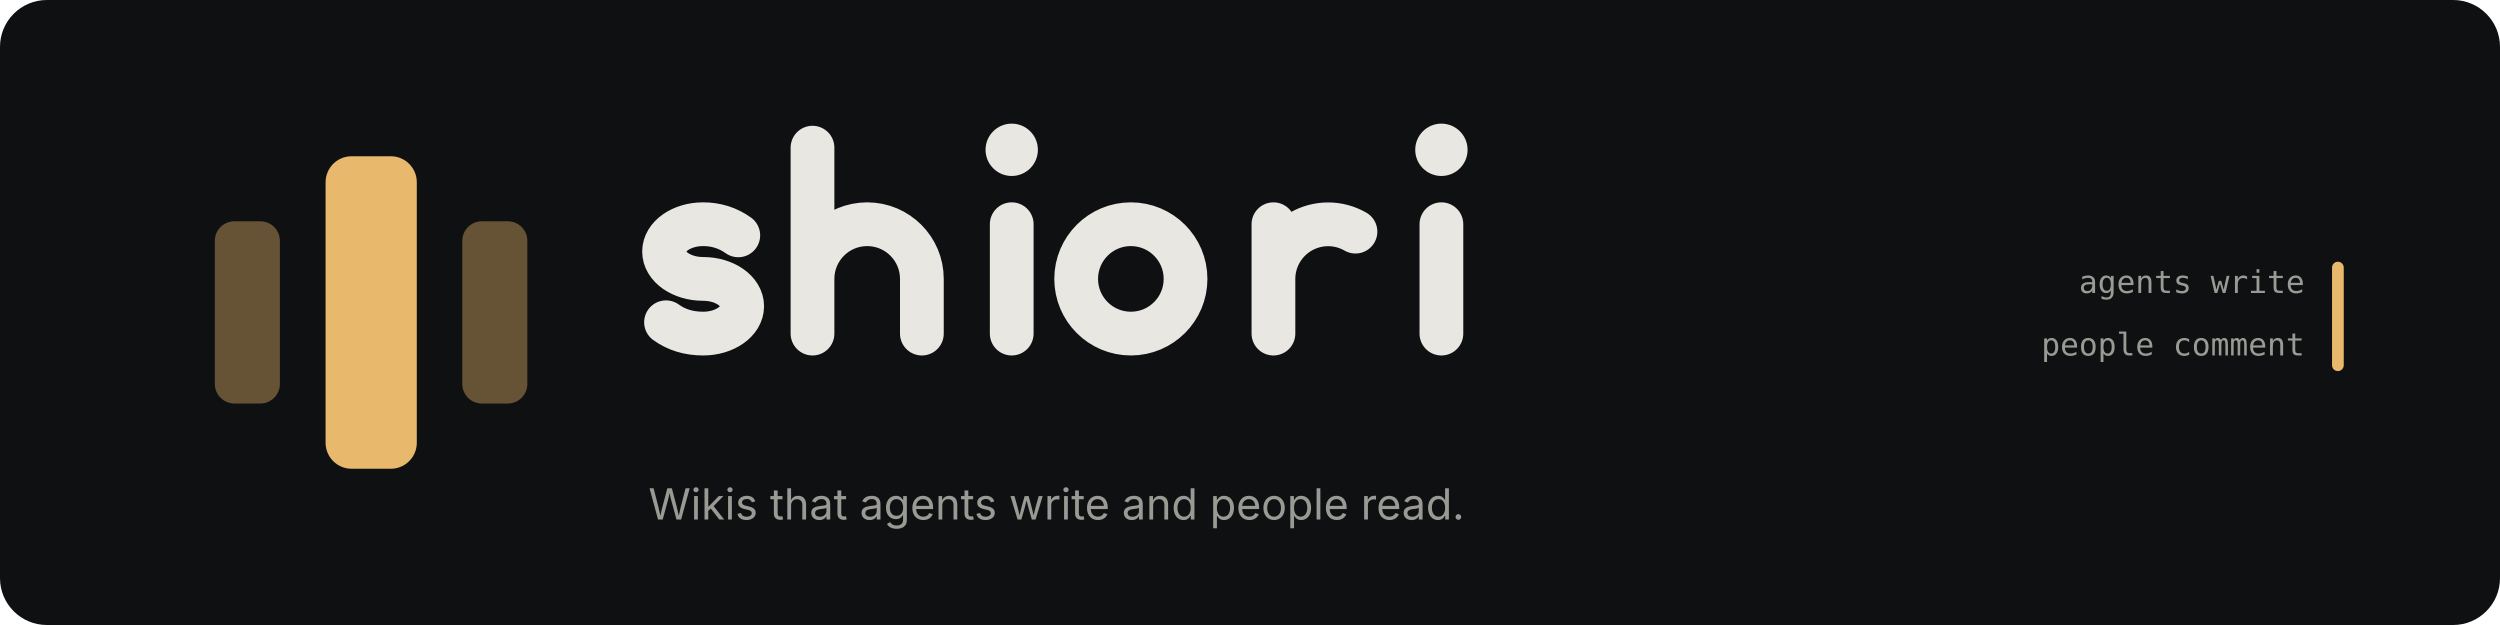
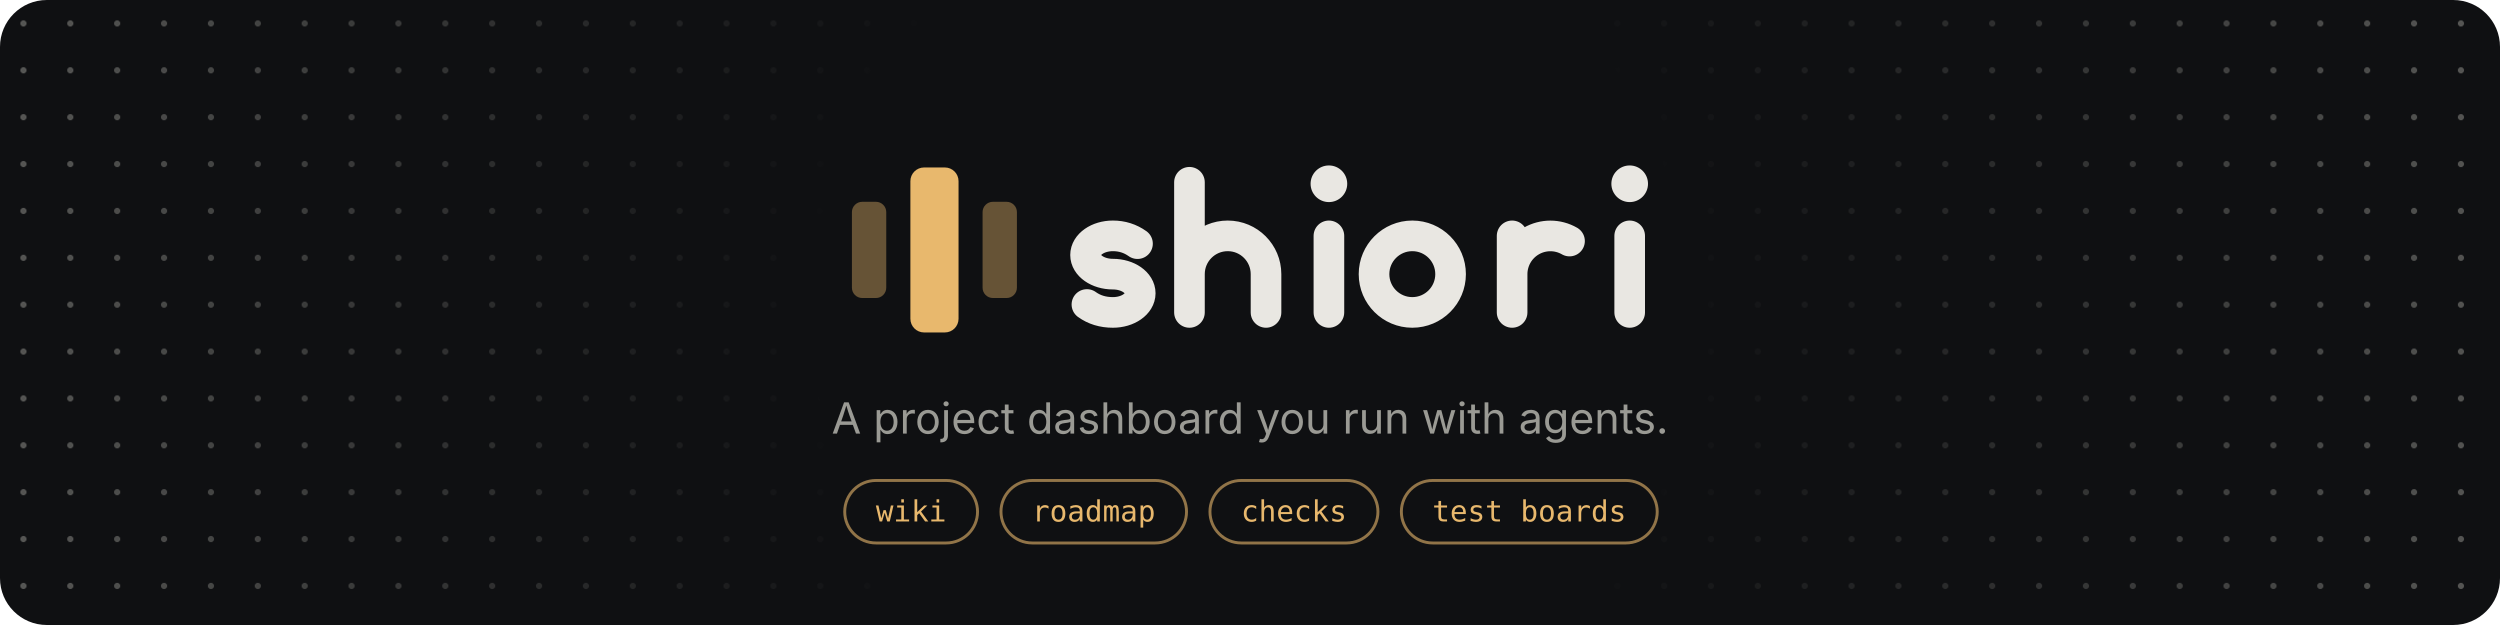
<svg xmlns="http://www.w3.org/2000/svg" width="1280" height="320" viewBox="0 0 1280 320" role="img" aria-labelledby="t d">
  <rect width="1280" height="320" rx="24" fill="#0f1012" />
-   <g fill="#e8b86d">
-     <rect x="110.0" y="113.3" width="33.3" height="93.3" rx="10.0" fill-opacity="0.4" />
-     <rect x="166.7" y="80.0" width="46.7" height="160.0" rx="13.3" />
-     <rect x="236.7" y="113.3" width="33.3" height="93.3" rx="10.0" fill-opacity="0.4" />
+   <defs>
+     <pattern id="dots-dark" width="24" height="24" patternUnits="userSpaceOnUse">
+       <circle cx="12" cy="12" r="1.6" fill="#9a9a94" />
+     </pattern>
+     <radialGradient id="fadeg-dark" cx="640" cy="160" r="640" gradientUnits="userSpaceOnUse">
+       <stop offset="0.35" stop-color="#000" />
+       <stop offset="1" stop-color="#fff" />
+     </radialGradient>
+     <mask id="fade-dark">
+       <rect width="1280" height="320" fill="url(#fadeg-dark)" />
+     </mask>
+   </defs>
+   <rect width="1280" height="320" rx="24" fill="url(#dots-dark)" mask="url(#fade-dark)" opacity="0.5" />
+   <g transform="translate(378.1 43.5) scale(0.528)">
+     <g fill="#e8b86d">
+       <rect x="110" y="113.3" width="33.3" height="93.3" rx="10" fill-opacity="0.4" />
+       <rect x="166.7" y="80" width="46.7" height="160" rx="13.3" />
+       <rect x="236.7" y="113.3" width="33.3" height="93.3" rx="10" fill-opacity="0.4" />
+     </g>
  </g>
-   <path d="M378 120.5Q370 114.8 360 114.8A20 14 0 0 0 360 142.8A20 14 0 0 1 360 170.8Q349 170.8 341 165M416 75.6V170.8M416 142.8A28 28 0 0 1 472 142.8V170.8M518 114.8V170.8M551 142.8A28 28 0 1 0 607 142.8A28 28 0 1 0 551 142.8ZM652 114.8V170.8M652 142.8A28 28 0 0 1 694 118.6M738 114.8V170.8" fill="none" stroke="#e9e7e2" stroke-width="22.4" stroke-linecap="round" stroke-linejoin="round" />
-   <g fill="#e9e7e2">
-     <circle cx="518" cy="76.7" r="13.4" />
-     <circle cx="738" cy="76.7" r="13.4" />
+   <g transform="translate(317.8 40.4) scale(0.7)">
+     <path d="M378 120.5Q370 114.8 360 114.8A20 14 0 0 0 360 142.8A20 14 0 0 1 360 170.8Q349 170.8 341 165M416 75.6V170.8M416 142.8A28 28 0 0 1 472 142.8V170.8M518 114.8V170.8M551 142.8A28 28 0 1 0 607 142.8A28 28 0 1 0 551 142.8ZM652 114.8V170.8M652 142.8A28 28 0 0 1 694 118.6M738 114.8V170.8" fill="none" stroke-width="22.4" stroke-linecap="round" stroke-linejoin="round" stroke="#e9e7e2" />
+     <g fill="#e9e7e2">
+       <circle cx="518" cy="76.7" r="13.4" />
+       <circle cx="738" cy="76.7" r="13.4" />
+     </g>
  </g>
-   <text x="332" y="266" fill="#9a9a94" font-family="'Segoe UI', Inter, 'Helvetica Neue', Helvetica, Arial, sans-serif" font-size="22">Wikis that agents write and people read.</text>
-   <g font-family="'JetBrains Mono', Consolas, Menlo, monospace" font-size="16" fill="#9a9a94" text-anchor="end">
-     <text x="1180" y="150">agents write</text>
-     <text x="1180" y="182">people comment</text>
-   </g>
-   <rect x="1194" y="134" width="6" height="56" rx="3" fill="#e8b86d" />
+   <text x="640" y="222" fill="#9a9a94" font-family="'Segoe UI', Inter, 'Helvetica Neue', Helvetica, Arial, sans-serif" font-size="22" text-anchor="middle">A project dashboard you run with agents.</text>
+   <rect x="432.5" y="246" width="68" height="32" rx="16" fill="none" stroke="#e8b86d" stroke-opacity="0.6" stroke-width="1.5" />
+   <text x="466.5" y="267" fill="#e8b86d" font-family="'JetBrains Mono', Consolas, Menlo, monospace" font-size="15" text-anchor="middle">wiki</text>
+   <rect x="512.5" y="246" width="95" height="32" rx="16" fill="none" stroke="#e8b86d" stroke-opacity="0.6" stroke-width="1.5" />
+   <text x="560" y="267" fill="#e8b86d" font-family="'JetBrains Mono', Consolas, Menlo, monospace" font-size="15" text-anchor="middle">roadmap</text>
+   <rect x="619.5" y="246" width="86" height="32" rx="16" fill="none" stroke="#e8b86d" stroke-opacity="0.6" stroke-width="1.5" />
+   <text x="662.5" y="267" fill="#e8b86d" font-family="'JetBrains Mono', Consolas, Menlo, monospace" font-size="15" text-anchor="middle">checks</text>
+   <rect x="717.5" y="246" width="131" height="32" rx="16" fill="none" stroke="#e8b86d" stroke-opacity="0.6" stroke-width="1.5" />
+   <text x="783" y="267" fill="#e8b86d" font-family="'JetBrains Mono', Consolas, Menlo, monospace" font-size="15" text-anchor="middle">test boards</text>
</svg>
